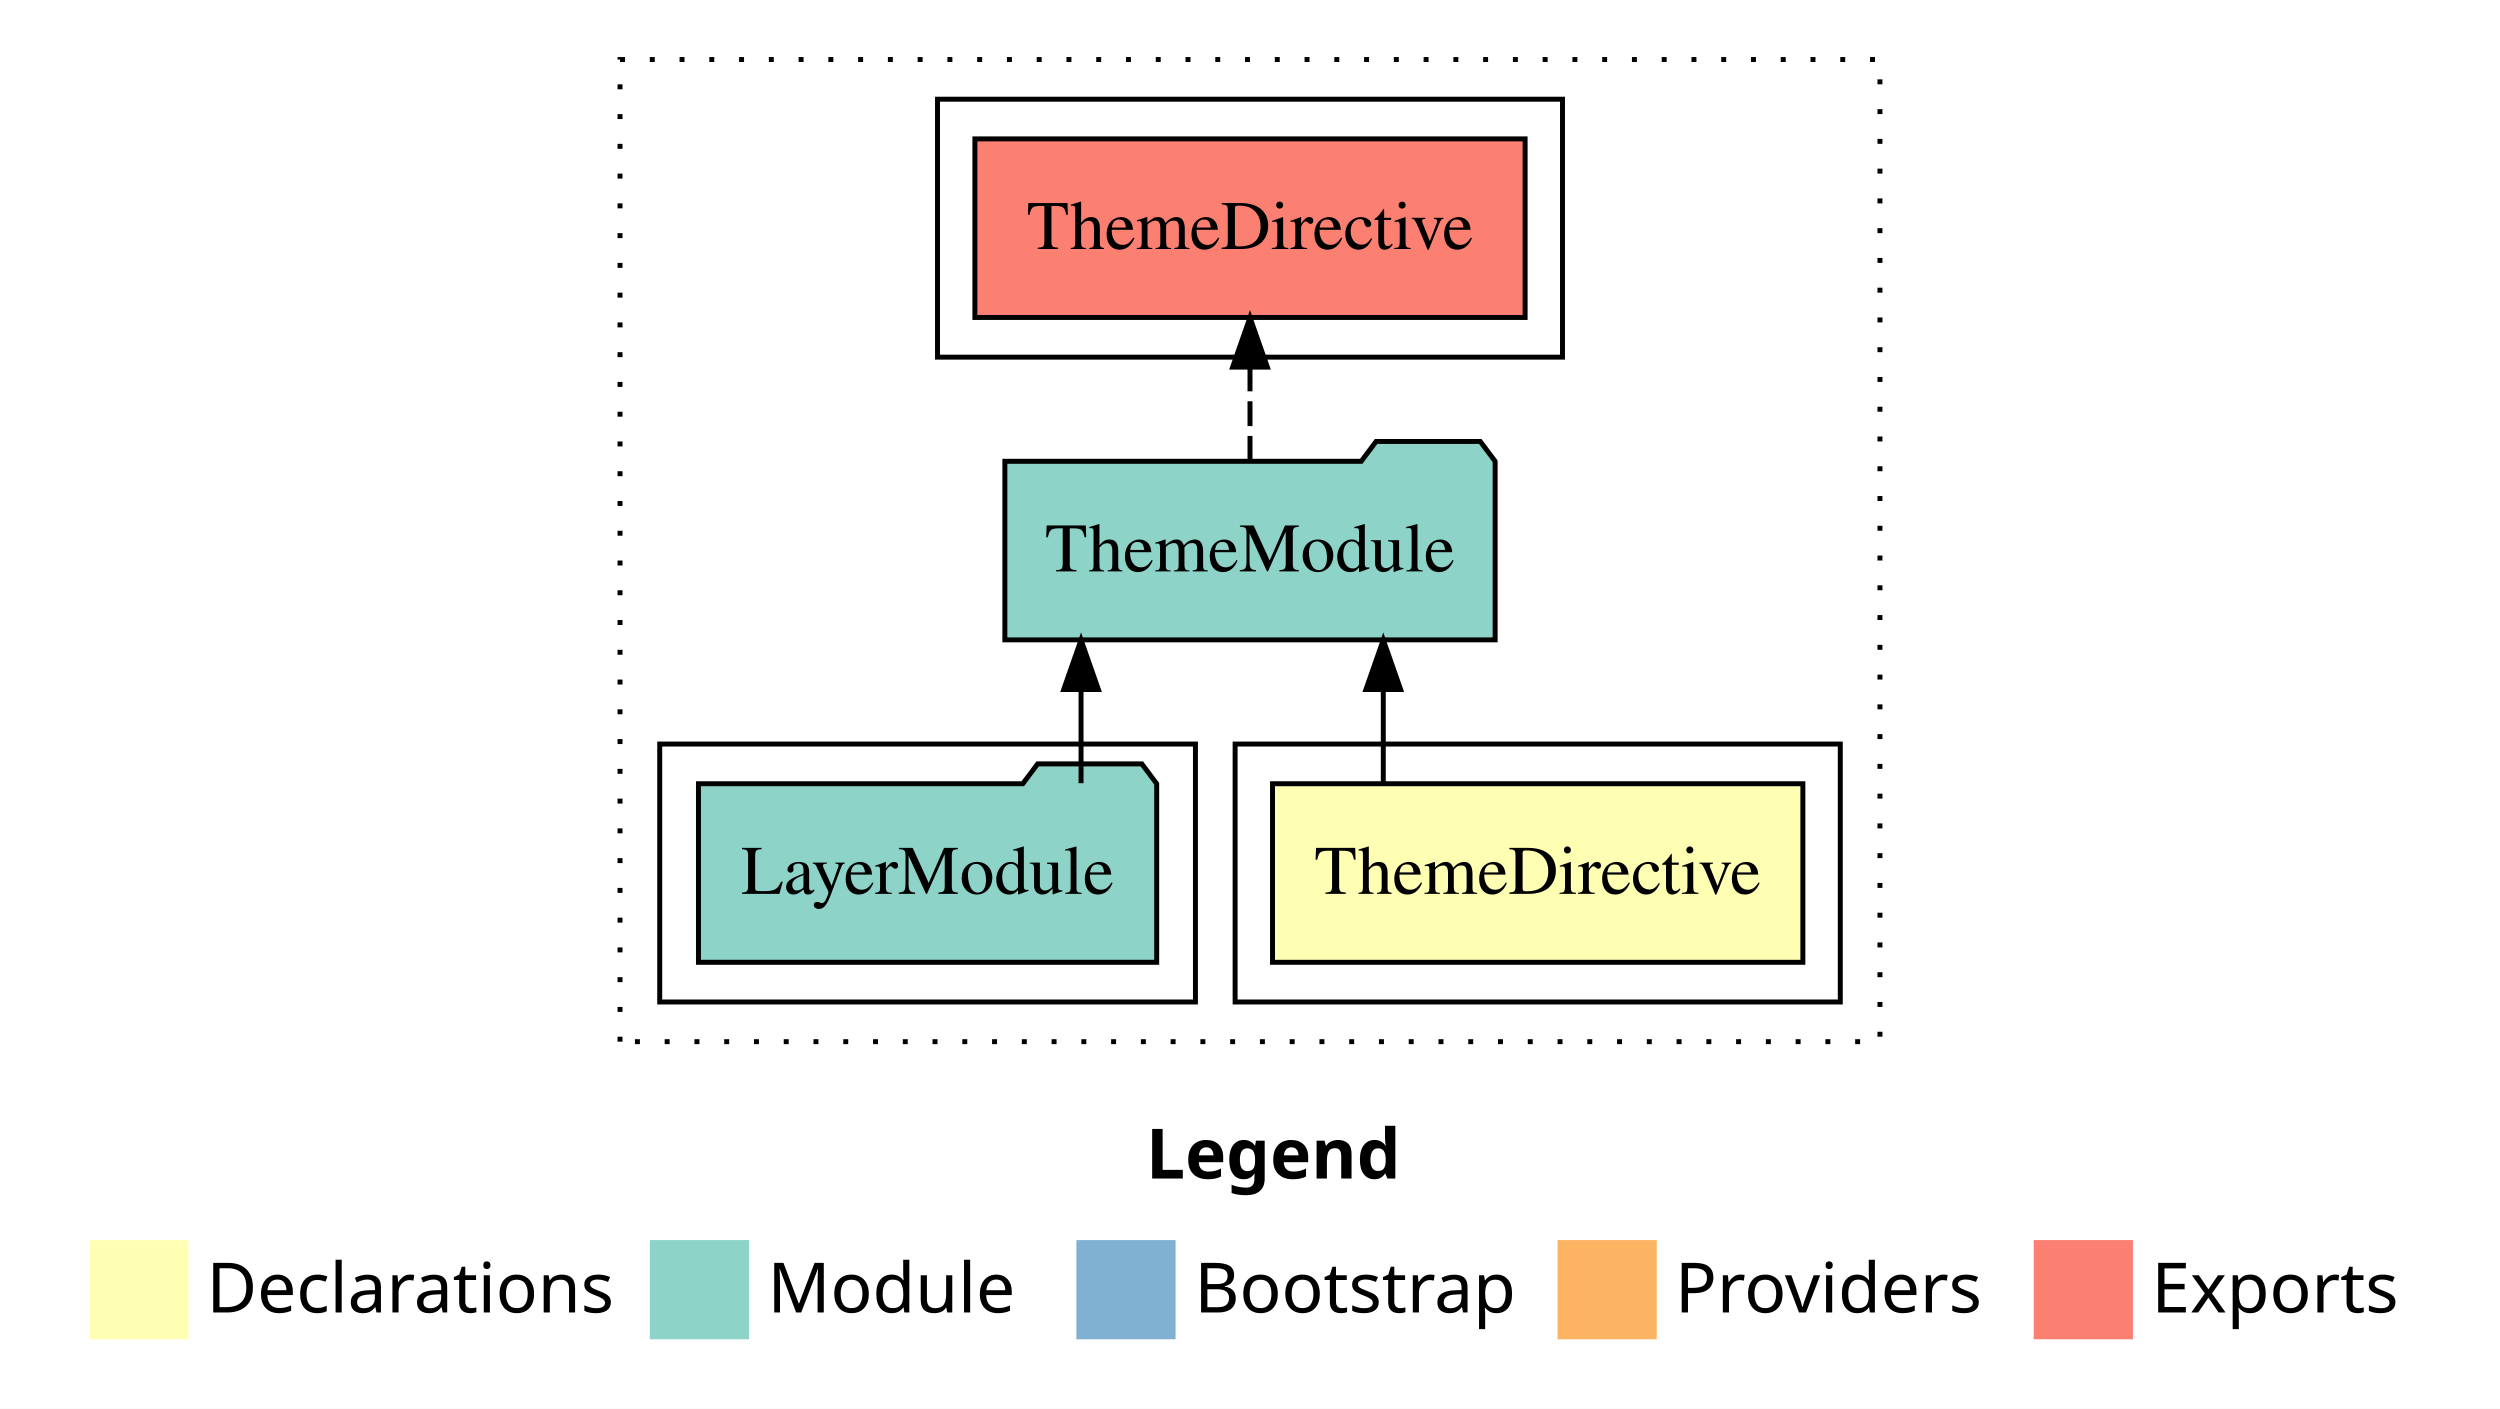
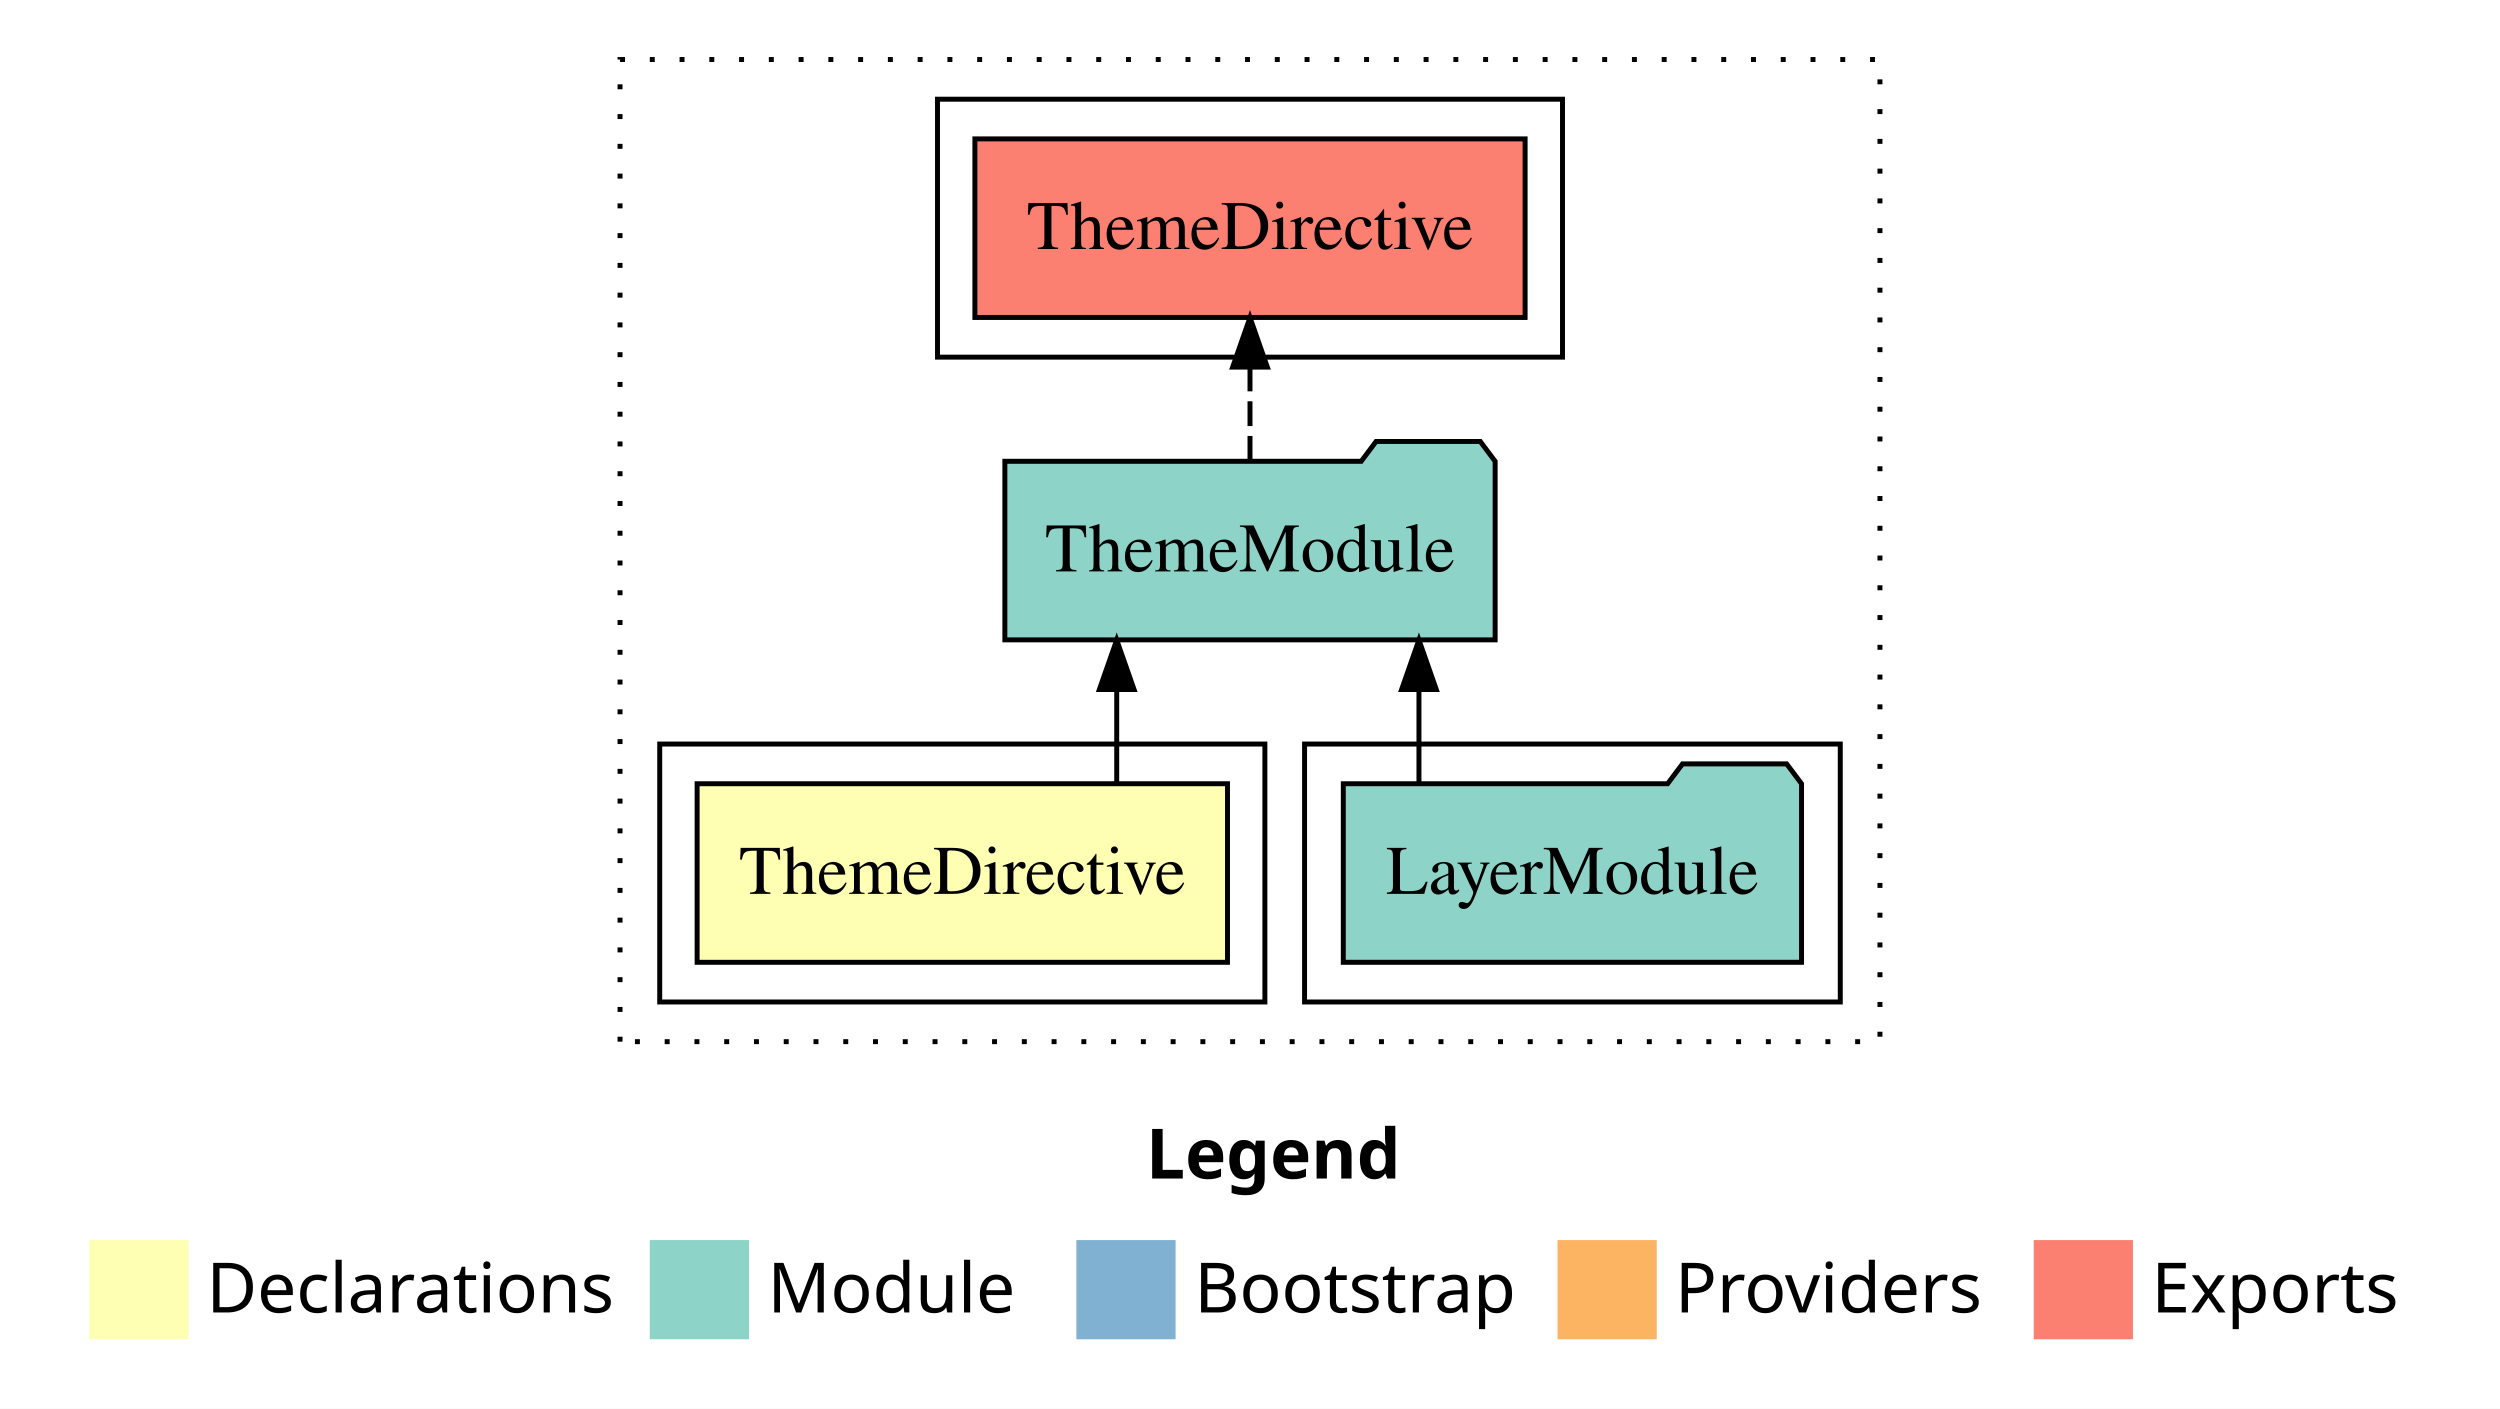
<svg xmlns="http://www.w3.org/2000/svg" width="504pt" height="284pt" viewBox="0.00 0.00 504.00 284.00">
  <g id="graph0" class="graph" transform="scale(1 1) rotate(0) translate(4 280)">
    <polygon fill="white" stroke="transparent" points="-4,4 -4,-280 500,-280 500,4 -4,4" />
    <text text-anchor="start" x="227.01" y="-42.4" font-family="Times-12" font-weight="bold" font-size="14.00">Legend</text>
    <polygon fill="#ffffb3" stroke="transparent" points="14,-10 14,-30 34,-30 34,-10 14,-10" />
    <text text-anchor="start" x="37.63" y="-15.4" font-family="Times-12" font-size="14.00">  Declarations</text>
    <polygon fill="#8dd3c7" stroke="transparent" points="127,-10 127,-30 147,-30 147,-10 127,-10" />
    <text text-anchor="start" x="150.73" y="-15.4" font-family="Times-12" font-size="14.00">  Module</text>
    <polygon fill="#80b1d3" stroke="transparent" points="213,-10 213,-30 233,-30 233,-10 213,-10" />
    <text text-anchor="start" x="236.78" y="-15.4" font-family="Times-12" font-size="14.00">  Bootstrap</text>
    <polygon fill="#fdb462" stroke="transparent" points="310,-10 310,-30 330,-30 330,-10 310,-10" />
    <text text-anchor="start" x="333.67" y="-15.4" font-family="Times-12" font-size="14.00">  Providers</text>
    <polygon fill="#fb8072" stroke="transparent" points="406,-10 406,-30 426,-30 426,-10 406,-10" />
    <text text-anchor="start" x="429.73" y="-15.4" font-family="Times-12" font-size="14.00">  Exports</text>
    <g id="clust1" class="cluster">
      <polygon fill="none" stroke="black" stroke-dasharray="1,5" points="121,-70 121,-268 375,-268 375,-70 121,-70" />
    </g>
    <g id="clust5" class="cluster">
      <polygon fill="none" stroke="black" points="185,-208 185,-260 311,-260 311,-208 185,-208" />
    </g>
+     <g id="clust4" class="cluster">
+       <polygon fill="none" stroke="black" points="259,-78 259,-130 367,-130 367,-78 259,-78" />
+     </g>
    <g id="clust2" class="cluster">
-       <polygon fill="none" stroke="black" points="245,-78 245,-130 367,-130 367,-78 245,-78" />
-     </g>
-     <g id="clust4" class="cluster">
-       <polygon fill="none" stroke="black" points="129,-78 129,-130 237,-130 237,-78 129,-78" />
+       <polygon fill="none" stroke="black" points="129,-78 129,-130 251,-130 251,-78 129,-78" />
    </g>
    <g id="node1" class="node">
-       <polygon fill="#ffffb3" stroke="black" points="359.46,-122 252.54,-122 252.54,-86 359.46,-86 359.46,-122" />
-       <text text-anchor="middle" x="306" y="-99.8" font-family="Times,serif" font-size="14.00">ThemeDirective</text>
+       <polygon fill="#ffffb3" stroke="black" points="243.46,-122 136.54,-122 136.54,-86 243.46,-86 243.46,-122" />
+       <text text-anchor="middle" x="190" y="-99.8" font-family="Times,serif" font-size="14.00">ThemeDirective</text>
    </g>
    <g id="node2" class="node">
      <polygon fill="#8dd3c7" stroke="black" points="297.42,-187 294.42,-191 273.42,-191 270.42,-187 198.58,-187 198.58,-151 297.42,-151 297.42,-187" />
      <text text-anchor="middle" x="248" y="-164.8" font-family="Times,serif" font-size="14.00">ThemeModule</text>
    </g>
    <g id="edge1" class="edge">
-       <path fill="none" stroke="black" d="M274.87,-122.11C274.87,-122.11 274.87,-140.99 274.87,-140.99" />
-       <polygon fill="black" stroke="black" points="271.37,-140.99 274.87,-150.99 278.37,-140.99 271.37,-140.99" />
+       <path fill="none" stroke="black" d="M221.13,-122.11C221.13,-122.11 221.13,-140.99 221.13,-140.99" />
+       <polygon fill="black" stroke="black" points="217.63,-140.99 221.13,-150.99 224.63,-140.99 217.63,-140.99" />
    </g>
    <g id="node4" class="node">
      <polygon fill="#fb8072" stroke="black" points="303.46,-252 192.54,-252 192.54,-216 303.46,-216 303.46,-252" />
      <text text-anchor="middle" x="248" y="-229.8" font-family="Times,serif" font-size="14.00">ThemeDirective </text>
    </g>
    <g id="edge3" class="edge">
      <path fill="none" stroke="black" stroke-dasharray="5,2" d="M248,-187.11C248,-187.11 248,-205.99 248,-205.99" />
      <polygon fill="black" stroke="black" points="244.5,-205.99 248,-215.99 251.5,-205.99 244.5,-205.99" />
    </g>
    <g id="node3" class="node">
-       <polygon fill="#8dd3c7" stroke="black" points="229.19,-122 226.19,-126 205.19,-126 202.19,-122 136.81,-122 136.81,-86 229.19,-86 229.19,-122" />
-       <text text-anchor="middle" x="183" y="-99.8" font-family="Times,serif" font-size="14.00">LayerModule</text>
+       <polygon fill="#8dd3c7" stroke="black" points="359.19,-122 356.19,-126 335.19,-126 332.19,-122 266.81,-122 266.81,-86 359.19,-86 359.19,-122" />
+       <text text-anchor="middle" x="313" y="-99.8" font-family="Times,serif" font-size="14.00">LayerModule</text>
    </g>
    <g id="edge2" class="edge">
-       <path fill="none" stroke="black" d="M213.94,-122.11C213.94,-122.11 213.94,-140.99 213.94,-140.99" />
-       <polygon fill="black" stroke="black" points="210.44,-140.99 213.94,-150.99 217.44,-140.99 210.44,-140.99" />
+       <path fill="none" stroke="black" d="M282.06,-122.11C282.06,-122.11 282.06,-140.99 282.06,-140.99" />
+       <polygon fill="black" stroke="black" points="278.56,-140.99 282.06,-150.99 285.56,-140.99 278.56,-140.99" />
    </g>
  </g>
</svg>
